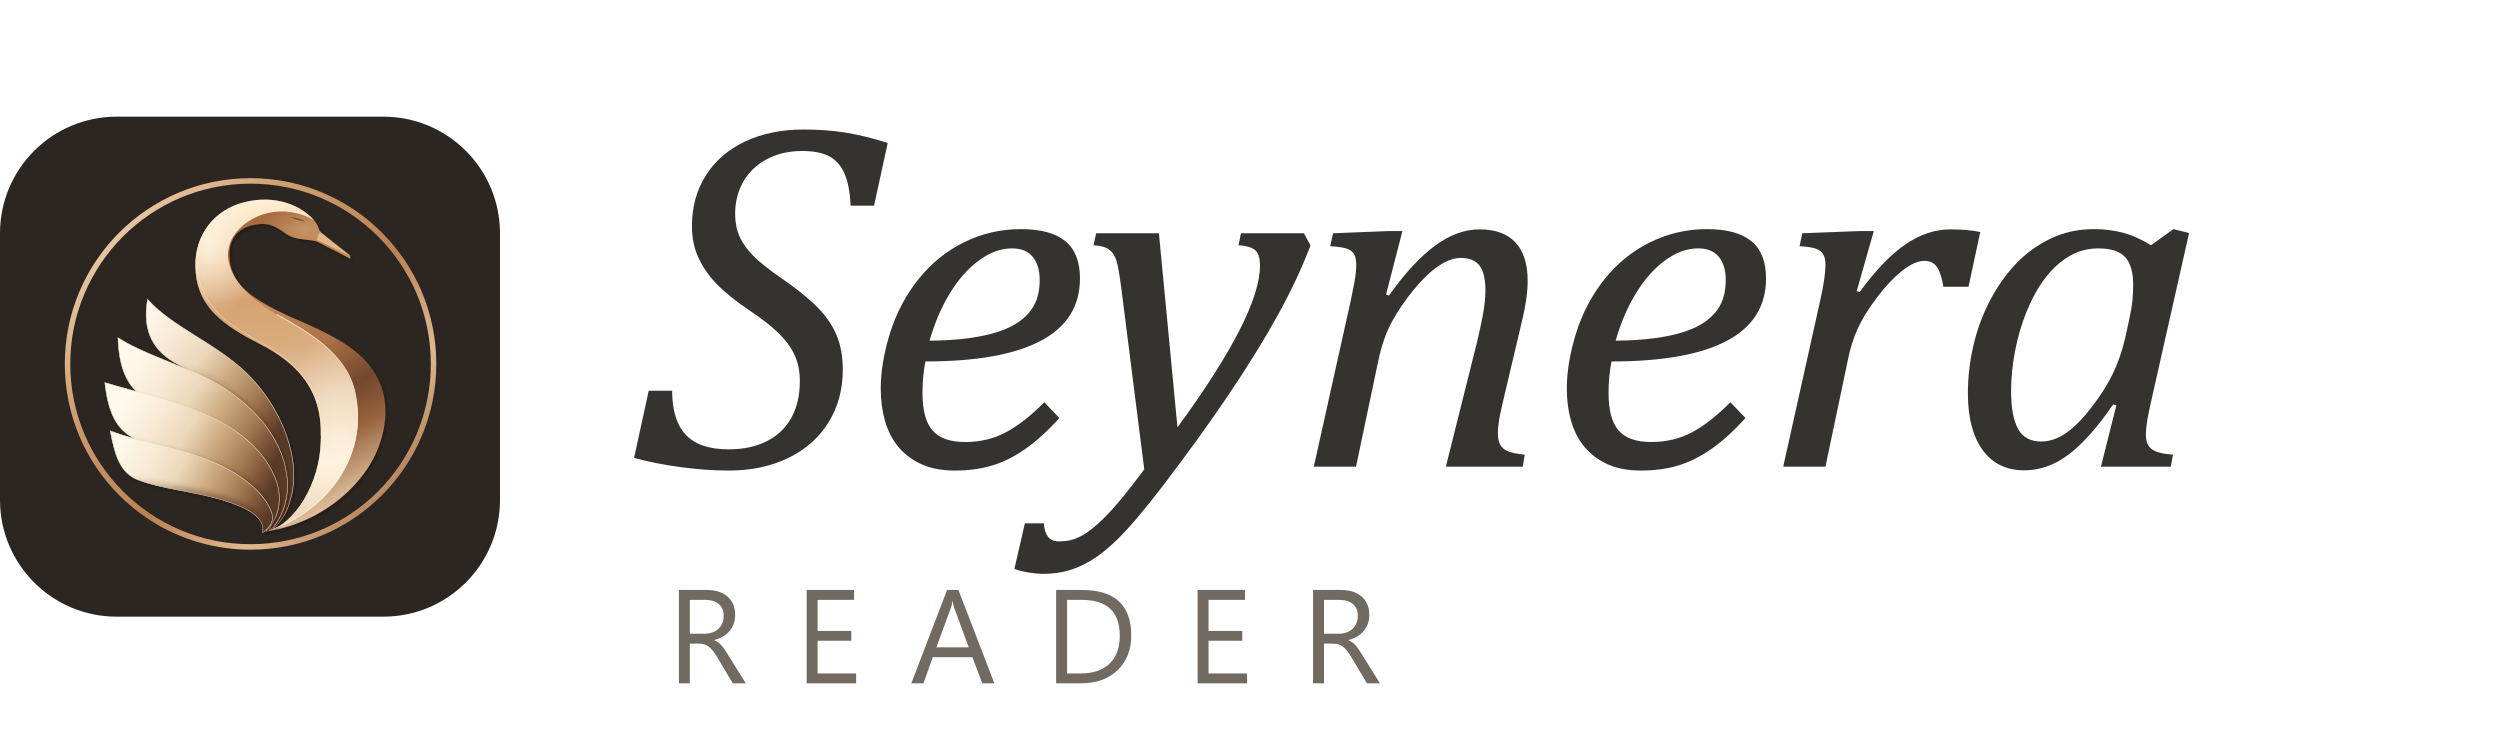
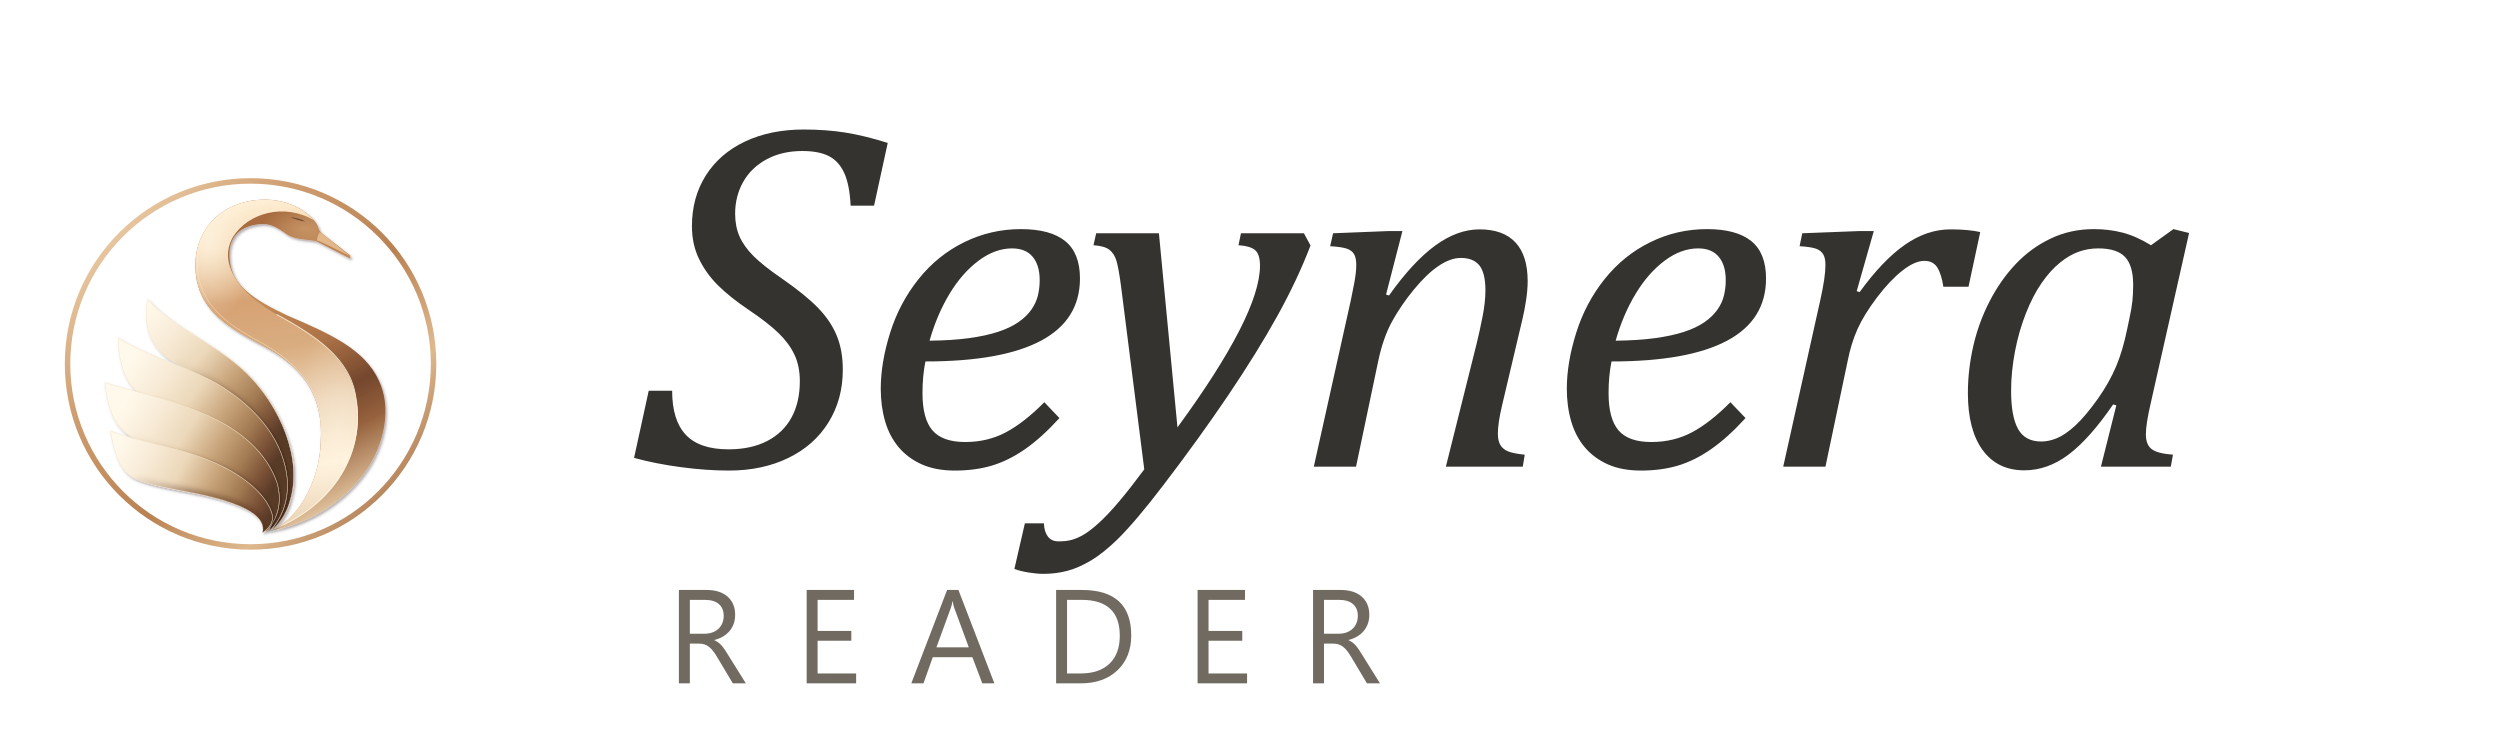
<svg xmlns="http://www.w3.org/2000/svg" viewBox="0 0 150 44" width="150" height="44" role="img" aria-labelledby="logo-title">
-   <rect x="0" y="7" width="30" height="30" rx="7" fill="#2B2621" />
  <svg viewBox="60 35 365 365" width="24" height="24" x="3" y="10">
    <defs>
      <linearGradient id="ring" gradientUnits="userSpaceOnUse" x1="100" y1="80" x2="390" y2="350">
        <stop offset="0" stop-color="#efd2ad" />
        <stop offset="0.28" stop-color="#ce9d70" />
        <stop offset="0.56" stop-color="#b98152" />
        <stop offset="0.78" stop-color="#dfb98e" />
        <stop offset="1" stop-color="#a36d46" />
      </linearGradient>
      <linearGradient id="body" gradientUnits="userSpaceOnUse" x1="245" y1="100" x2="360" y2="323">
        <stop offset="0" stop-color="#a86c40" />
        <stop offset="0.22" stop-color="#c48a57" />
        <stop offset="0.45" stop-color="#ac7247" />
        <stop offset="0.64" stop-color="#74472d" />
        <stop offset="0.78" stop-color="#96613d" />
        <stop offset="1" stop-color="#dec09a" />
      </linearGradient>
      <linearGradient id="neck" gradientUnits="userSpaceOnUse" x1="215" y1="70" x2="260" y2="365">
        <stop offset="0" stop-color="#fff0d6" />
        <stop offset="0.14" stop-color="#f4d6b0" />
        <stop offset="0.3" stop-color="#d6a273" />
        <stop offset="0.46" stop-color="#d9ad80" />
        <stop offset="0.63" stop-color="#ecd3b4" />
        <stop offset="0.83" stop-color="#fff1d9" />
        <stop offset="1" stop-color="#ead4b7" />
      </linearGradient>
      <linearGradient id="feather0" gradientUnits="userSpaceOnUse" x1="141" y1="173" x2="266" y2="281">
        <stop offset="0" stop-color="#fff9eb" />
        <stop offset="0.2" stop-color="#f8ebd7" />
        <stop offset="0.4" stop-color="#ecd8ba" />
        <stop offset="0.6" stop-color="#c9a57b" />
        <stop offset="0.77" stop-color="#a37b53" />
        <stop offset="0.91" stop-color="#795035" />
        <stop offset="1" stop-color="#593a28" />
      </linearGradient>
      <linearGradient id="feather1" gradientUnits="userSpaceOnUse" x1="135" y1="211" x2="263" y2="307">
        <stop offset="0" stop-color="#fff9eb" />
        <stop offset="0.2" stop-color="#f8ebd7" />
        <stop offset="0.4" stop-color="#ecd8ba" />
        <stop offset="0.6" stop-color="#c9a57b" />
        <stop offset="0.77" stop-color="#a37b53" />
        <stop offset="0.91" stop-color="#795035" />
        <stop offset="1" stop-color="#593a28" />
      </linearGradient>
      <linearGradient id="feather2" gradientUnits="userSpaceOnUse" x1="129" y1="249" x2="260" y2="333">
        <stop offset="0" stop-color="#fff9eb" />
        <stop offset="0.2" stop-color="#f8ebd7" />
        <stop offset="0.4" stop-color="#ecd8ba" />
        <stop offset="0.6" stop-color="#c9a57b" />
        <stop offset="0.77" stop-color="#a37b53" />
        <stop offset="0.91" stop-color="#795035" />
        <stop offset="1" stop-color="#593a28" />
      </linearGradient>
      <linearGradient id="feather3" gradientUnits="userSpaceOnUse" x1="123" y1="287" x2="257" y2="359">
        <stop offset="0" stop-color="#fff9eb" />
        <stop offset="0.2" stop-color="#f8ebd7" />
        <stop offset="0.4" stop-color="#ecd8ba" />
        <stop offset="0.6" stop-color="#c9a57b" />
        <stop offset="0.77" stop-color="#a37b53" />
        <stop offset="0.91" stop-color="#795035" />
        <stop offset="1" stop-color="#593a28" />
      </linearGradient>
      <filter id="cast-shadow" x="-25%" y="-25%" width="160%" height="170%" color-interpolation-filters="sRGB">
        <feDropShadow dx="1.5" dy="1.8" stdDeviation="1.5" flood-color="#170e08" flood-opacity=".32" />
      </filter>
      <radialGradient id="soft-neck-light" gradientUnits="userSpaceOnUse" cx="0" cy="0" r="1" gradientTransform="matrix(43 0 0 73 205 103)">
        <stop offset="0" stop-color="#fff9e9" stop-opacity=".67" />
        <stop offset=".5" stop-color="#fff9e9" stop-opacity="0.302" />
        <stop offset="1" stop-color="#fff9e9" stop-opacity="0" />
      </radialGradient>
      <radialGradient id="soft-front-light" gradientUnits="userSpaceOnUse" cx="0" cy="0" r="1" gradientTransform="matrix(44 0 0 104 323 280)">
        <stop offset="0" stop-color="#fff9ed" stop-opacity=".36" />
        <stop offset=".5" stop-color="#fff9ed" stop-opacity="0.162" />
        <stop offset="1" stop-color="#fff9ed" stop-opacity="0" />
      </radialGradient>
      <filter id="soft-fold" x="-30%" y="-30%" width="160%" height="160%" color-interpolation-filters="sRGB">
        <feGaussianBlur stdDeviation="2.4" />
      </filter>
      <linearGradient id="fold-ink" gradientUnits="userSpaceOnUse" x1="140" y1="230" x2="270" y2="300">
        <stop offset="0" stop-color="#55321f" stop-opacity="0" />
        <stop offset=".28" stop-color="#55321f" stop-opacity=".12" />
        <stop offset=".62" stop-color="#55321f" stop-opacity=".85" />
        <stop offset="1" stop-color="#55321f" stop-opacity="1" />
      </linearGradient>
      <clipPath id="page-clip-1" clipPathUnits="userSpaceOnUse">
        <path d="M 149,156 C 171,181 211,196 239,223 C 270,253 291,302 279,340 C 277,348 272,358 263,366 C 283,337 275,303 259,279 C 239,250 210,232 178,216 C 154,204 144,185 149,156 Z" />
      </clipPath>
      <clipPath id="page-clip-2" clipPathUnits="userSpaceOnUse">
        <path d="M 122,191 C 143,205 175,214 207,230 C 245,251 271,281 276,316 C 279,337 272,357 260,367 C 272,343 261,316 240,297 C 215,274 185,260 153,249 C 131,240 123,220 122,191 Z" />
      </clipPath>
      <clipPath id="page-clip-3" clipPathUnits="userSpaceOnUse">
        <path d="M 110,232 C 136,240 169,247 199,260 C 235,275 258,297 267,323 C 273,343 266,359 257,368 C 264,347 250,329 229,318 C 201,303 165,296 139,284 C 119,275 113,257 110,232 Z" />
      </clipPath>
      <clipPath id="page-clip-4" clipPathUnits="userSpaceOnUse">
        <path d="M 115,276 C 140,286 176,291 205,303 C 235,315 256,333 262,350 C 265,358 261,364 254,369 C 257,355 240,346 217,339 C 190,331 162,329 141,321 C 124,315 119,298 115,276 Z" />
      </clipPath>
      <radialGradient id="head-transition" gradientUnits="userSpaceOnUse" cx="0" cy="0" r="1" gradientTransform="matrix(40 0 0 21 293 91)">
        <stop offset="0" stop-color="#f1cf9f" stop-opacity=".34" />
        <stop offset=".48" stop-color="#f1cf9f" stop-opacity=".20" />
        <stop offset="1" stop-color="#f1cf9f" stop-opacity="0" />
      </radialGradient>
    </defs>
    <circle id="circular-frame" cx="243" cy="215" r="167" fill="none" stroke="url(#ring)" stroke-width="5" />
    <g id="swan" filter="url(#cast-shadow)">
      <path id="swan-silhouette" d="M 257,368 C 284,362 306,323 307,287 C 310,243 290,216 250,196 C 219,180 196,164 193,132 C 190,102 206,78 232,69 C 259,60 286,67 301,84 C 303,86.5 304.5,89 305,91 C 305.5,93 306.5,94.5 309,96.5 L 334,116 L 334,119 L 303,103 C 294,101 283,102 275,96 C 264,88 258,86 247,88 C 230,91 222,103 224,120 C 226,143 245,156 277,171 C 317,188 347,202 360,230 C 372,255 365,287 350,310 C 330,340 296,362 257,368 Z" fill="url(#body)" />
      <path id="neck-highlight" d="M 257,368 C 284,362 306,323 307,287 C 310,243 290,216 250,196 C 219,180 196,164 193,132 C 190,102 206,78 232,69 C 259,60 286,67 301,84 C 274,68 241,77 227,99 C 213,123 232,150 267,170 C 302,189 333,210 339,245 C 350,300 313,351 257,368 Z" fill="url(#neck)" />
      <path d="M 257,368 C 284,362 306,323 307,287 C 310,243 290,216 250,196 C 219,180 196,164 193,132 C 190,102 206,78 232,69 C 259,60 286,67 301,84 C 274,68 241,77 227,99 C 213,123 232,150 267,170 C 302,189 333,210 339,245 C 350,300 313,351 257,368 Z" fill="url(#soft-neck-light)" pointer-events="none" />
      <path d="M 257,368 C 284,362 306,323 307,287 C 310,243 290,216 250,196 C 219,180 196,164 193,132 C 190,102 206,78 232,69 C 259,60 286,67 301,84 C 274,68 241,77 227,99 C 213,123 232,150 267,170 C 302,189 333,210 339,245 C 350,300 313,351 257,368 Z" fill="url(#soft-front-light)" pointer-events="none" />
      <path d="M 257,368 C 284,362 306,323 307,287 C 310,243 290,216 250,196 C 219,180 196,164 193,132 C 190,102 206,78 232,69 C 259,60 286,67 301,84 C 303,86.5 304.5,89 305,91 C 305.5,93 306.5,94.5 309,96.5 L 334,116 L 334,119 L 303,103 C 294,101 283,102 275,96 C 264,88 258,86 247,88 C 230,91 222,103 224,120 C 226,143 245,156 277,171 C 317,188 347,202 360,230 C 372,255 365,287 350,310 C 330,340 296,362 257,368 Z" fill="url(#head-transition)" />
      <path d="M 279,81 C 285,81.4 290,83.2 293,85 C 288.5,84.8 283.5,83 279,81 Z" fill="#735034" />
      <path d="M 306,95 C 307,95 308,96 310,97.5 L 333,116 C 324,112 313,106 303.5,102 C 304,99.5 305,97 306,95 Z" fill="#e2b88a" stroke="#efcfaa" stroke-width=".25" stroke-linejoin="round" stroke-opacity=".25" />
      <path d="M 233,70 C 206,79 191,104 195,132 C 199,161 220,178 250,194 C 289,215 309,242 307,280" fill="none" stroke="#fff0d6" stroke-width=".65" opacity=".48" stroke-linecap="round" />
      <path d="M 267,170 C 304,190 334,211 339,245 C 349,298 313,349 260,367" fill="none" stroke="#fff3dc" stroke-width=".85" opacity=".85" stroke-linecap="round" />
    </g>
    <g id="page-wings">
      <g id="curved-page-1">
        <path id="page-1" d="M 149,156 C 171,181 211,196 239,223 C 270,253 291,302 279,340 C 277,348 272,358 263,366 C 283,337 275,303 259,279 C 239,250 210,232 178,216 C 154,204 144,185 149,156 Z" fill="url(#feather0)" stroke="#f6e4c8" stroke-width=".45" stroke-linejoin="round" filter="url(#cast-shadow)" />
        <g clip-path="url(#page-clip-1)">
          <path d="M 178,216 C 210,232 239,250 259,279 C 275,303 283,337 263,366" fill="none" stroke="url(#fold-ink)" stroke-width="7" opacity=".46" filter="url(#soft-fold)" stroke-linecap="round" />
        </g>
      </g>
      <g id="curved-page-2">
        <path id="page-2" d="M 122,191 C 143,205 175,214 207,230 C 245,251 271,281 276,316 C 279,337 272,357 260,367 C 272,343 261,316 240,297 C 215,274 185,260 153,249 C 131,240 123,220 122,191 Z" fill="url(#feather1)" stroke="#f6e4c8" stroke-width=".45" stroke-linejoin="round" filter="url(#cast-shadow)" />
        <g clip-path="url(#page-clip-2)">
          <path d="M 153,249 C 185,260 215,274 240,297 C 261,316 272,343 260,367" fill="none" stroke="url(#fold-ink)" stroke-width="7" opacity=".46" filter="url(#soft-fold)" stroke-linecap="round" />
        </g>
      </g>
      <g id="curved-page-3">
        <path id="page-3" d="M 110,232 C 136,240 169,247 199,260 C 235,275 258,297 267,323 C 273,343 266,359 257,368 C 264,347 250,329 229,318 C 201,303 165,296 139,284 C 119,275 113,257 110,232 Z" fill="url(#feather2)" stroke="#f6e4c8" stroke-width=".45" stroke-linejoin="round" filter="url(#cast-shadow)" />
        <g clip-path="url(#page-clip-3)">
          <path d="M 139,284 C 165,296 201,303 229,318 C 250,329 264,347 257,368" fill="none" stroke="url(#fold-ink)" stroke-width="7" opacity=".46" filter="url(#soft-fold)" stroke-linecap="round" />
        </g>
      </g>
      <g id="curved-page-4">
        <path id="page-4" d="M 115,276 C 140,286 176,291 205,303 C 235,315 256,333 262,350 C 265,358 261,364 254,369 C 257,355 240,346 217,339 C 190,331 162,329 141,321 C 124,315 119,298 115,276 Z" fill="url(#feather3)" stroke="#f6e4c8" stroke-width=".45" stroke-linejoin="round" filter="url(#cast-shadow)" />
        <g clip-path="url(#page-clip-4)">
          <path d="M 141,321 C 162,329 190,331 217,339 C 240,346 257,355 254,369" fill="none" stroke="url(#fold-ink)" stroke-width="7" opacity=".46" filter="url(#soft-fold)" stroke-linecap="round" />
        </g>
      </g>
    </g>
  </svg>
  <path id="wordmark-seynera" fill="#34332F" d="M40.329 23.444Q40.329 25.217 41.149 26.088Q41.97 26.96 43.713 26.96Q45.061 26.96 46.027 26.462Q46.994 25.964 47.492 25.048Q47.99 24.133 47.99 22.873Q47.99 21.979 47.675 21.298Q47.36 20.617 46.723 19.995Q46.086 19.372 44.885 18.566Q43.801 17.834 43.083 17.124Q42.365 16.413 41.94 15.534Q41.516 14.655 41.516 13.571Q41.516 11.843 42.351 10.524Q43.186 9.206 44.709 8.488Q46.232 7.771 48.225 7.771Q49.572 7.771 50.722 7.954Q51.872 8.137 53.264 8.576L52.443 12.341H51.037Q50.979 11.096 50.656 10.385Q50.334 9.675 49.733 9.367Q49.133 9.06 48.137 9.06Q46.921 9.06 45.998 9.558Q45.075 10.056 44.592 10.913Q44.108 11.77 44.108 12.824Q44.108 13.586 44.372 14.187Q44.636 14.787 45.214 15.366Q45.793 15.944 46.906 16.706Q48.342 17.702 49.096 18.486Q49.851 19.27 50.209 20.148Q50.568 21.027 50.568 22.185Q50.568 23.957 49.711 25.341Q48.854 26.726 47.294 27.48Q45.734 28.234 43.742 28.234Q42.38 28.234 40.849 28.029Q39.318 27.824 38.044 27.473L38.923 23.444Z M63.567 25.085Q62.483 26.271 61.487 26.96Q60.491 27.648 59.495 27.941Q58.499 28.234 57.298 28.234Q56.14 28.234 55.305 27.861Q54.471 27.487 53.921 26.835Q53.372 26.184 53.108 25.283Q52.845 24.382 52.845 23.327Q52.845 21.76 53.408 19.965Q53.972 18.171 55.115 16.743Q56.258 15.314 57.854 14.531Q59.451 13.747 61.253 13.747Q63.025 13.747 63.911 14.465Q64.798 15.183 64.798 16.706Q64.798 19.196 62.461 20.441Q60.125 21.687 55.525 21.687Q55.349 22.565 55.349 23.591Q55.349 25.129 55.95 25.825Q56.551 26.521 57.913 26.521Q59.261 26.521 60.359 25.935Q61.458 25.349 62.659 24.133ZM55.774 20.441Q57.122 20.427 58.14 20.288Q59.158 20.148 59.89 19.907Q60.623 19.665 61.106 19.328Q61.59 18.991 61.875 18.588Q62.161 18.186 62.271 17.739Q62.381 17.292 62.381 16.809Q62.381 15.915 61.963 15.41Q61.546 14.904 60.725 14.904Q59.7 14.904 58.711 15.644Q57.722 16.384 56.968 17.636Q56.214 18.889 55.774 20.441Z M67.264 17.189Q67.118 16.076 66.986 15.644Q66.854 15.212 66.561 14.985Q66.268 14.758 65.609 14.714L65.77 13.996H69.535L70.648 25.642Q75.599 18.874 75.599 15.944Q75.599 15.256 75.306 15.007Q75.013 14.758 74.31 14.714L74.457 13.996H78.236L78.631 14.729Q77.855 16.765 76.647 18.947Q75.438 21.13 73.688 23.723Q71.937 26.315 69.798 29.113Q68.158 31.267 67.045 32.365Q66.18 33.2 65.455 33.632Q64.73 34.064 64.049 34.248Q63.368 34.431 62.606 34.431Q62.211 34.431 61.713 34.35Q61.214 34.27 60.863 34.138L61.493 31.398H62.635Q62.65 31.896 62.87 32.189Q63.089 32.482 63.514 32.482Q63.983 32.482 64.32 32.387Q64.657 32.292 65.03 32.072Q65.404 31.853 65.939 31.369Q66.473 30.886 67.147 30.087Q67.821 29.289 68.656 28.161Z M91.367 28.0H86.752L88.613 20.559Q88.788 19.841 88.957 18.977Q89.125 18.112 89.125 17.424Q89.125 16.384 88.767 15.93Q88.408 15.476 87.646 15.476Q87.031 15.476 86.32 15.952Q85.61 16.428 84.833 17.373Q84.057 18.317 83.522 19.292Q82.988 20.266 82.695 21.657L81.362 28.0H78.828L81.054 17.995Q81.127 17.658 81.252 16.999Q81.376 16.34 81.376 15.9Q81.376 15.49 81.252 15.263Q81.127 15.036 80.827 14.926Q80.527 14.816 79.809 14.772L79.985 13.996L83.31 13.864H84.145L83.163 17.673L83.339 17.731Q84.775 15.71 86.108 14.736Q87.441 13.762 88.774 13.762Q90.195 13.762 90.927 14.545Q91.66 15.329 91.66 16.867Q91.66 17.395 91.564 18.017Q91.469 18.64 91.352 19.123L90.121 24.338Q89.872 25.393 89.872 26.008Q89.872 26.447 90.019 26.696Q90.165 26.945 90.473 27.077Q90.781 27.209 91.484 27.282Z M104.732 25.085Q103.648 26.271 102.652 26.96Q101.655 27.648 100.659 27.941Q99.663 28.234 98.462 28.234Q97.305 28.234 96.47 27.861Q95.635 27.487 95.086 26.835Q94.536 26.184 94.273 25.283Q94.009 24.382 94.009 23.327Q94.009 21.76 94.573 19.965Q95.137 18.171 96.279 16.743Q97.422 15.314 99.019 14.531Q100.615 13.747 102.417 13.747Q104.19 13.747 105.076 14.465Q105.962 15.183 105.962 16.706Q105.962 19.196 103.626 20.441Q101.289 21.687 96.69 21.687Q96.514 22.565 96.514 23.591Q96.514 25.129 97.114 25.825Q97.715 26.521 99.077 26.521Q100.425 26.521 101.524 25.935Q102.622 25.349 103.823 24.133ZM96.939 20.441Q98.286 20.427 99.304 20.288Q100.322 20.148 101.055 19.907Q101.787 19.665 102.271 19.328Q102.754 18.991 103.04 18.588Q103.325 18.186 103.435 17.739Q103.545 17.292 103.545 16.809Q103.545 15.915 103.128 15.41Q102.71 14.904 101.89 14.904Q100.864 14.904 99.876 15.644Q98.887 16.384 98.133 17.636Q97.378 18.889 96.939 20.441Z M111.549 13.864H112.428L111.402 17.468L111.578 17.526Q112.97 15.607 114.295 14.685Q115.621 13.762 117.027 13.762Q118.097 13.762 118.814 13.923L118.111 17.204H116.603Q116.485 16.442 116.236 16.047Q115.987 15.651 115.46 15.651Q114.889 15.651 114.142 16.237Q113.395 16.823 112.618 17.849Q111.842 18.874 111.454 19.738Q111.065 20.603 110.86 21.657L109.527 28.0H106.993L109.22 17.995Q109.527 16.618 109.527 15.9Q109.527 15.49 109.396 15.263Q109.264 15.036 108.971 14.926Q108.678 14.816 107.975 14.772L108.136 13.996Z M129.059 14.714 130.407 13.747 131.345 13.981 129.103 23.928Q128.898 24.807 128.825 25.283Q128.752 25.759 128.752 26.066Q128.752 26.667 129.089 26.938Q129.426 27.209 130.378 27.282L130.246 28.0H126.056L126.979 24.323L126.789 24.265Q125.383 26.315 124.123 27.268Q122.863 28.22 121.457 28.22Q119.846 28.22 118.959 27.004Q118.073 25.788 118.073 23.591Q118.073 22.185 118.395 20.771Q118.718 19.357 119.369 18.09Q120.021 16.823 120.929 15.856Q121.838 14.89 123.032 14.318Q124.225 13.747 125.632 13.747Q126.54 13.747 127.36 13.959Q128.18 14.172 129.059 14.714ZM127.77 19.079Q127.902 18.479 127.946 18.039Q127.99 17.6 127.99 17.087Q127.99 15.944 127.507 15.424Q127.023 14.904 125.895 14.904Q125.28 14.904 124.723 15.102Q124.167 15.3 123.596 15.761Q123.024 16.223 122.504 16.97Q121.984 17.717 121.559 18.786Q121.135 19.855 120.9 21.079Q120.666 22.302 120.666 23.459Q120.666 24.982 121.083 25.737Q121.501 26.491 122.482 26.491Q122.936 26.491 123.427 26.286Q123.918 26.081 124.518 25.532Q125.119 24.982 125.881 23.913Q126.569 22.932 126.972 21.972Q127.375 21.013 127.638 19.709Z" />
  <path id="wordmark-reader" fill="#706A60" d="M44.75 41.0H43.969L43.031 39.43Q42.902 39.211 42.781 39.057Q42.66 38.902 42.533 38.805Q42.406 38.707 42.26 38.662Q42.113 38.617 41.93 38.617H41.391V41.0H40.734V35.398H42.406Q42.773 35.398 43.084 35.49Q43.395 35.582 43.623 35.77Q43.852 35.957 43.98 36.236Q44.109 36.516 44.109 36.891Q44.109 37.184 44.021 37.428Q43.934 37.672 43.771 37.863Q43.609 38.055 43.381 38.189Q43.152 38.324 42.867 38.398V38.414Q43.008 38.477 43.111 38.557Q43.215 38.637 43.309 38.746Q43.402 38.855 43.494 38.994Q43.586 39.133 43.699 39.316ZM41.391 35.992V38.023H42.281Q42.527 38.023 42.736 37.949Q42.945 37.875 43.098 37.736Q43.25 37.598 43.336 37.396Q43.422 37.195 43.422 36.945Q43.422 36.496 43.131 36.244Q42.84 35.992 42.289 35.992Z M51.368 41.0H48.4V35.398H51.243V35.992H49.056V37.855H51.079V38.445H49.056V40.406H51.368Z M59.662 41.0H58.936L58.342 39.43H55.967L55.408 41.0H54.678L56.826 35.398H57.506ZM58.127 38.84 57.248 36.453Q57.205 36.336 57.162 36.078H57.147Q57.108 36.316 57.057 36.453L56.186 38.84Z M63.367 41.0V35.398H64.913Q67.874 35.398 67.874 38.129Q67.874 39.426 67.052 40.213Q66.23 41.0 64.851 41.0ZM64.023 35.992V40.406H64.859Q65.96 40.406 66.574 39.816Q67.187 39.227 67.187 38.145Q67.187 35.992 64.898 35.992Z M74.825 41.0H71.856V35.398H74.7V35.992H72.512V37.855H74.536V38.445H72.512V40.406H74.825Z M82.798 41.0H82.017L81.08 39.43Q80.951 39.211 80.83 39.057Q80.709 38.902 80.582 38.805Q80.455 38.707 80.308 38.662Q80.162 38.617 79.978 38.617H79.439V41.0H78.783V35.398H80.455Q80.822 35.398 81.132 35.49Q81.443 35.582 81.671 35.77Q81.9 35.957 82.029 36.236Q82.158 36.516 82.158 36.891Q82.158 37.184 82.07 37.428Q81.982 37.672 81.82 37.863Q81.658 38.055 81.429 38.189Q81.201 38.324 80.916 38.398V38.414Q81.056 38.477 81.16 38.557Q81.263 38.637 81.357 38.746Q81.451 38.855 81.543 38.994Q81.634 39.133 81.748 39.316ZM79.439 35.992V38.023H80.33Q80.576 38.023 80.785 37.949Q80.994 37.875 81.146 37.736Q81.298 37.598 81.384 37.396Q81.47 37.195 81.47 36.945Q81.47 36.496 81.179 36.244Q80.888 35.992 80.338 35.992Z" />
</svg>
